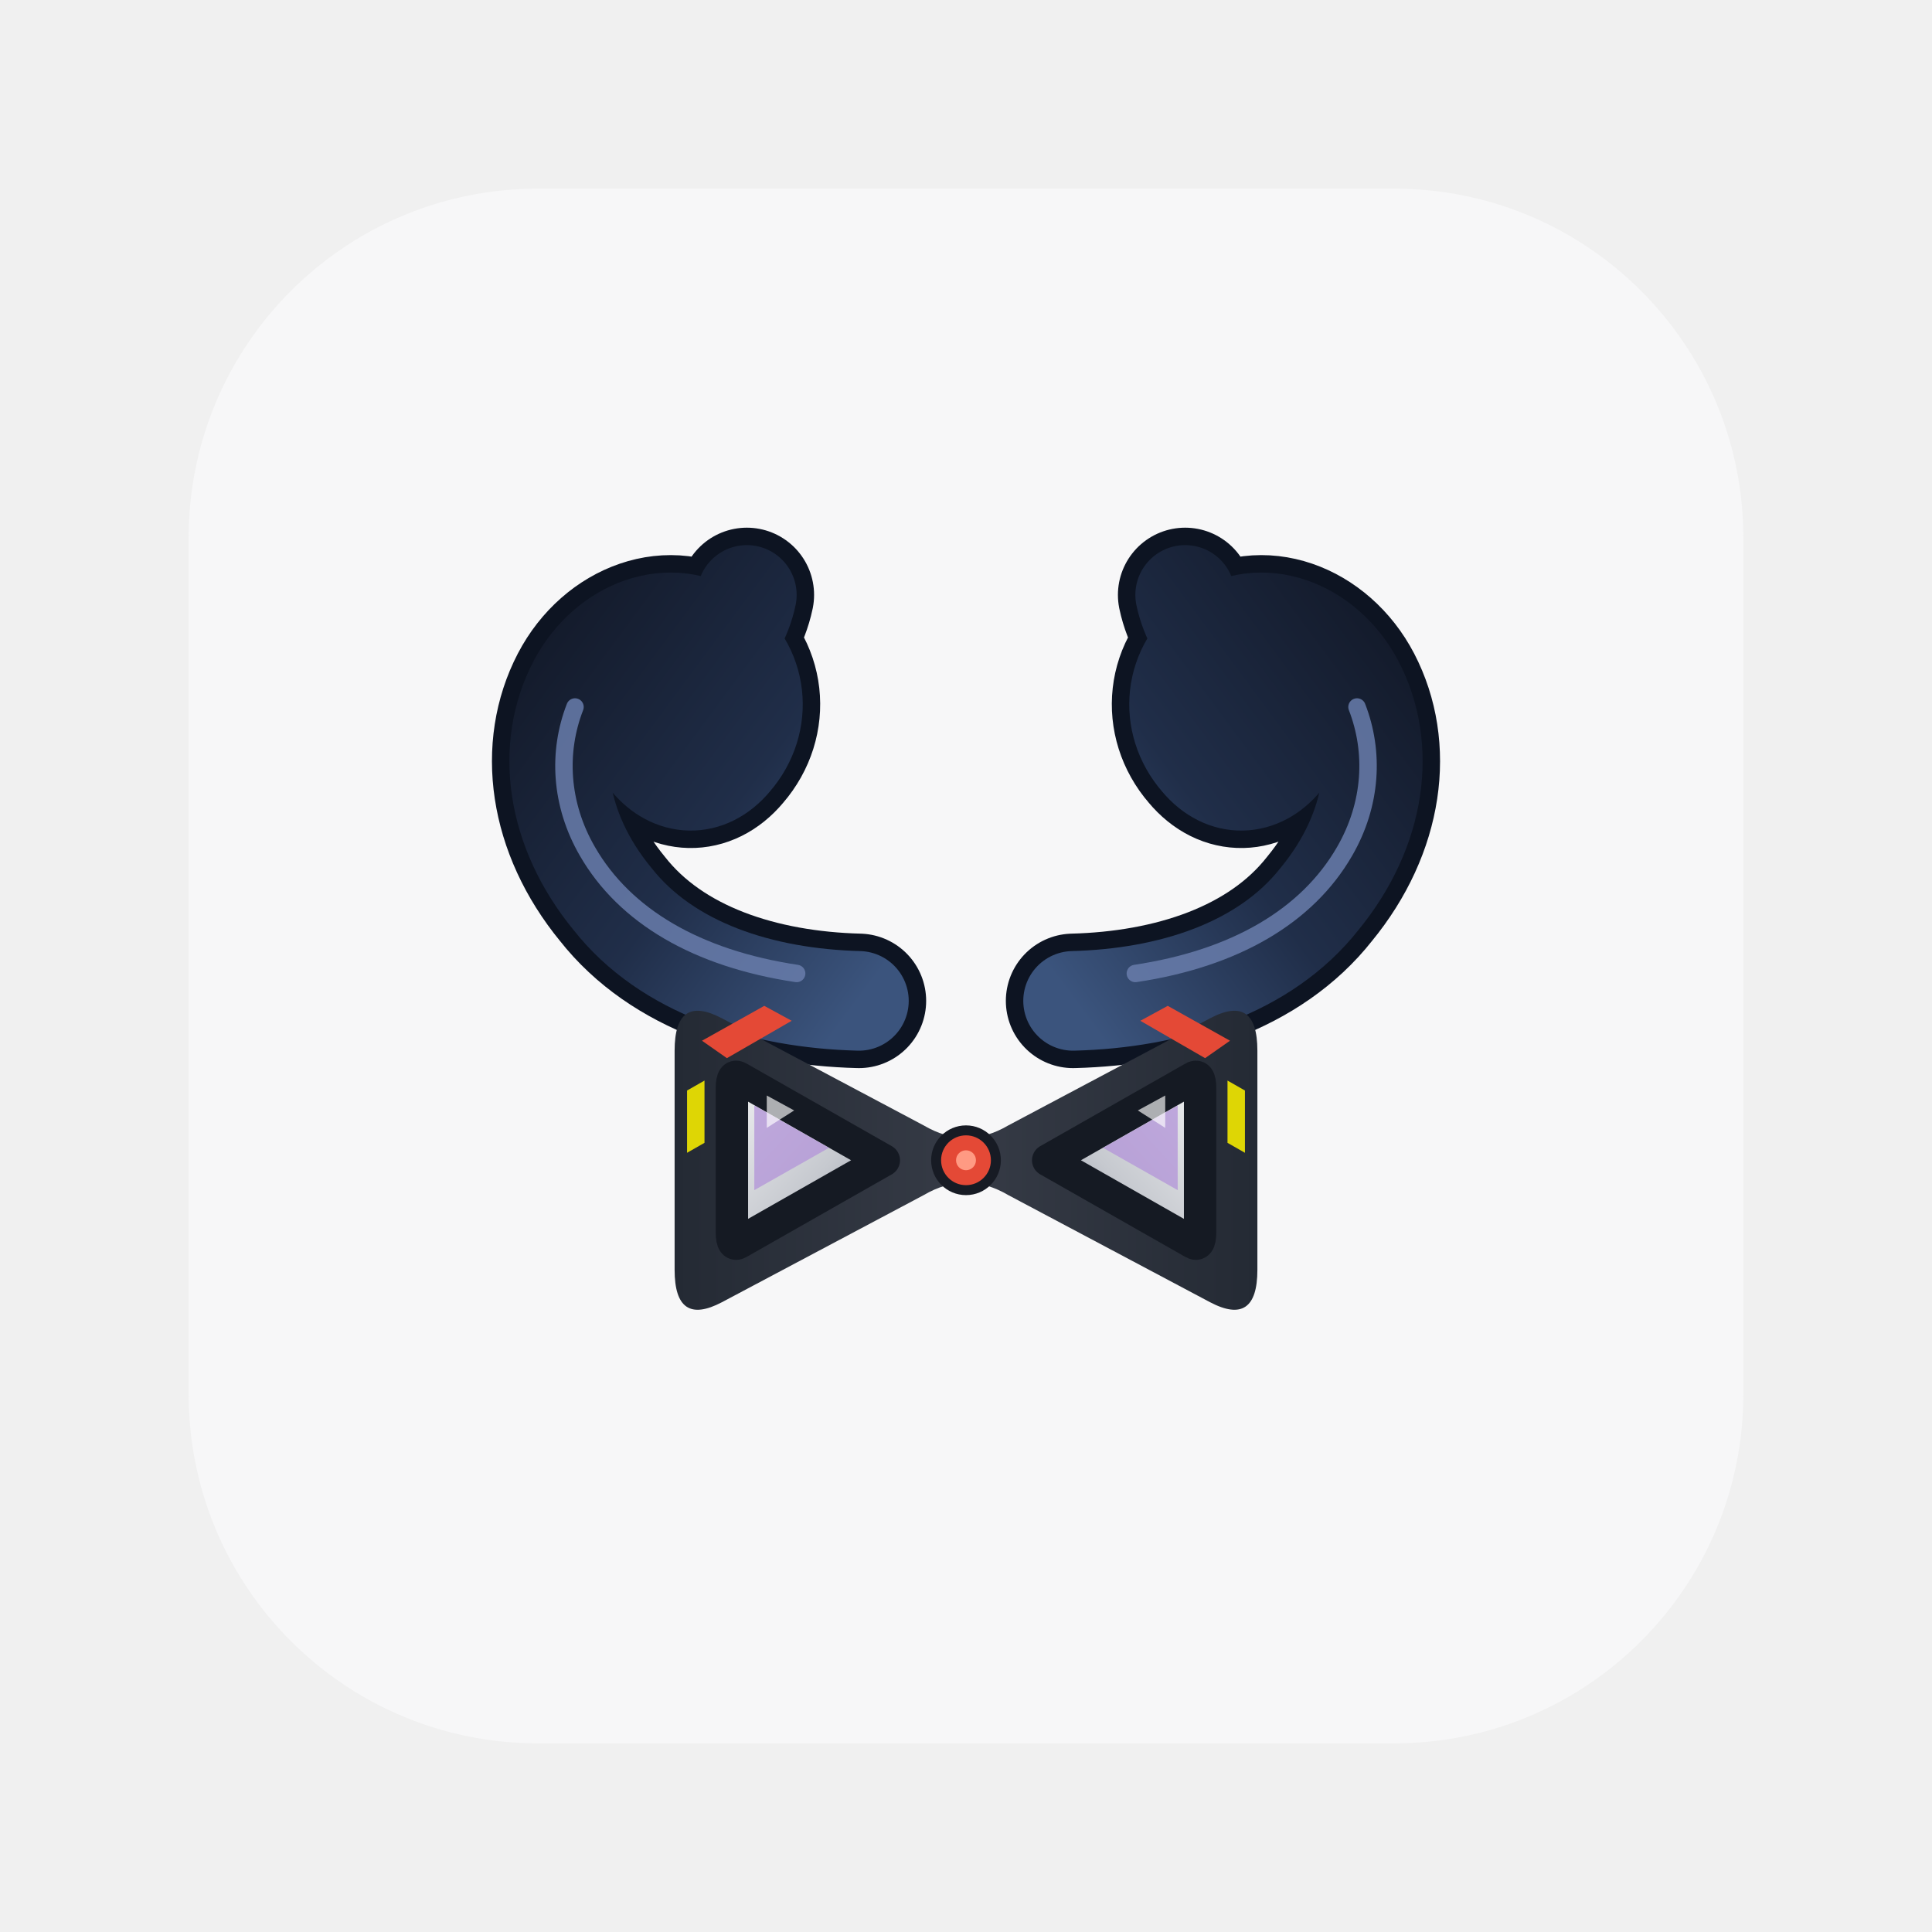
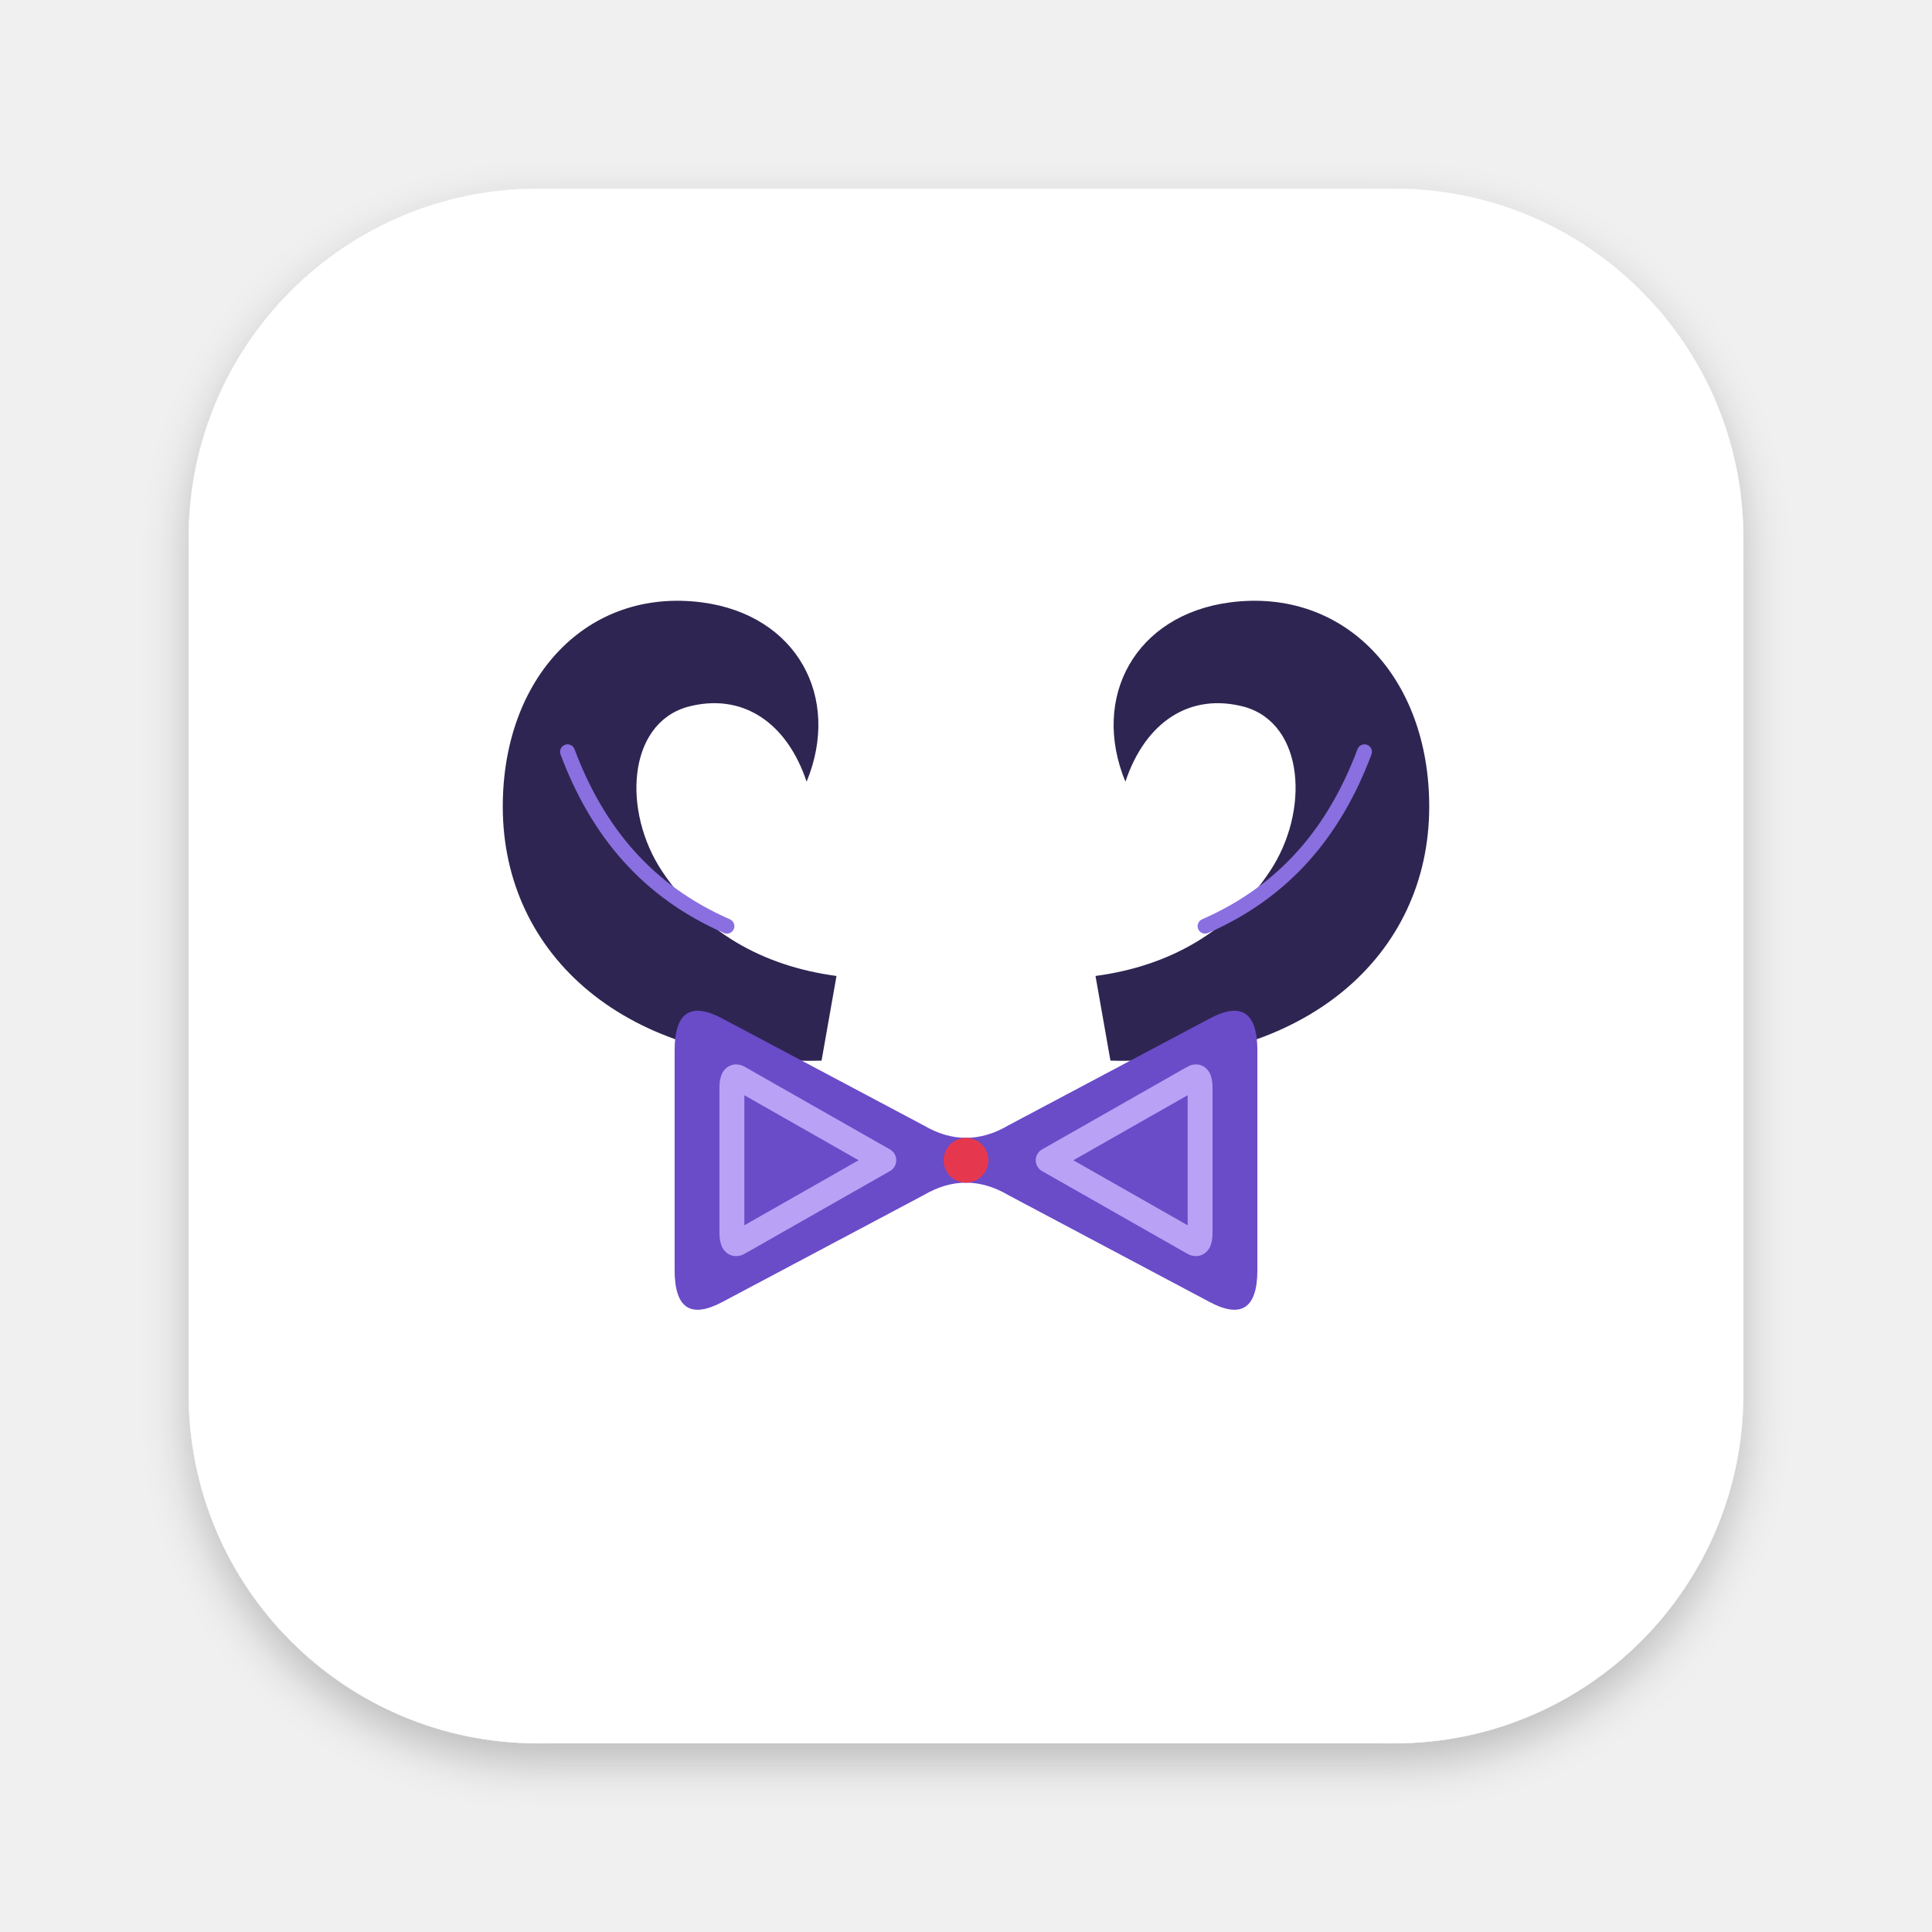
<svg xmlns="http://www.w3.org/2000/svg" width="1024" height="1024" viewBox="0 0 1024 1024" role="img" aria-labelledby="t d">
  <defs>
-     <linearGradient id="horn-gradient" x1="0" y1="0" x2="1" y2="1">
-       <stop offset="0" stop-color="#131A2A" />
-       <stop offset="0.55" stop-color="#202E49" />
-       <stop offset="1" stop-color="#3B547D" />
-     </linearGradient>
-     <linearGradient id="lens-gradient" x1="0" y1="0" x2="1" y2="1">
-       <stop offset="0" stop-color="#F0F1F2" />
-       <stop offset="0.58" stop-color="#C6C9CF" />
-       <stop offset="1" stop-color="#8E96A5" />
-     </linearGradient>
-     <linearGradient id="strap-gradient" x1="0" y1="0" x2="1" y2="0">
-       <stop offset="0" stop-color="#242A34" />
-       <stop offset="0.5" stop-color="#363B46" />
-       <stop offset="1" stop-color="#242A34" />
-     </linearGradient>
-     <path id="horn-line" d="       M 213 250       C 174 249, 136 237, 114 209       C 91 181, 87 148, 100 123       C 112 100, 138 91, 156 104       C 173 116, 175 138, 162 153       C 152 165, 138 164, 129 153       C 122 145, 125 133, 135 125       C 148 119, 164 106, 168 87" />
-     <path id="horn-highlight" d="       M 188 239       C 148 233, 119 216, 104 190       C 93 171, 92 150, 99 132" />
-     <path id="lens-left" d="M 165 281 L 223 314 L 165 347       Q 162 349, 162 343 L 162 285 Q 162 279, 165 281 Z" />
+     <path id="horn" d="       M 198 274       C 120 276, 70 232, 70 172       C 70 120, 104 84, 150 90       C 188 95, 206 128, 192 162       C 184 138, 166 126, 144 132       C 120 139, 118 174, 134 198       C 150 222, 174 236, 204 240       Z" />
+     <path id="horn-hl" d="M 96 150 C 108 182 128 206 160 220" fill="none" stroke-linecap="round" />
+     <filter id="tile-shadow" x="-10%" y="-10%" width="120%" height="125%">
+       <feGaussianBlur in="SourceAlpha" stdDeviation="12" />
+       <feOffset dy="10" result="b" />
+       <feFlood flood-color="#000" flood-opacity="0.22" />
+       <feComposite in2="b" operator="in" />
+       <feMerge>
+         <feMergeNode />
+         <feMergeNode in="SourceGraphic" />
+       </feMerge>
+     </filter>
  </defs>
-   <rect x="100" y="100" width="824" height="824" rx="185" ry="185" fill="#F7F7F8" />
+   <rect x="100" y="100" width="824" height="824" rx="185" ry="185" fill="#FFFFFF" filter="url(#tile-shadow)" />
  <g transform="translate(512 512) scale(1.32) translate(-256 -236)">
-     <g fill="none" stroke="#0D1422" stroke-width="54" stroke-linecap="round" stroke-linejoin="round">
-       <use href="#horn-line" />
-       <use href="#horn-line" transform="translate(512 0) scale(-1 1)" />
+     <g fill="#F0489E">
+       <path d="M 165 281 L 223 314 L 165 347 Q 162 349, 162 343 L 162 285 Q 162 279, 165 281 Z" />
+       <path d="M 347 281 L 289 314 L 347 347 Q 350 349, 350 343 L 350 285 Q 350 279, 347 281 Z" />
    </g>
-     <g fill="none" stroke="url(#horn-gradient)" stroke-width="40" stroke-linecap="round" stroke-linejoin="round">
-       <use href="#horn-line" />
-       <use href="#horn-line" transform="translate(512 0) scale(-1 1)" />
+     <g fill="#2E2552">
+       <use href="#horn" />
+       <use href="#horn" transform="translate(512 0) scale(-1 1)" />
    </g>
-     <g fill="none" stroke="#697DAB" stroke-width="7" stroke-linecap="round" opacity="0.85">
-       <use href="#horn-highlight" />
-       <use href="#horn-highlight" transform="translate(512 0) scale(-1 1)" />
+     <g stroke="#8A6FE0" stroke-width="6">
+       <use href="#horn-hl" />
+       <use href="#horn-hl" transform="translate(512 0) scale(-1 1)" />
    </g>
-     <path fill="url(#strap-gradient)" d="       M 158 257 Q 139 247, 139 270       L 139 358 Q 139 381, 158 371       L 239 328 Q 256 318, 273 328       L 354 371 Q 373 381, 373 358       L 373 270 Q 373 247, 354 257       L 273 300 Q 256 310, 239 300 Z" />
-     <path fill="#E44936" d="M 150 266 L 175 252 L 186 258 L 160 273 Z" />
-     <path fill="#E44936" d="M 362 266 L 337 252 L 326 258 L 352 273 Z" />
-     <path fill="#F2E900" d="M 144 286 L 151 282 L 151 307 L 144 311 Z" opacity="0.9" />
-     <path fill="#F2E900" d="M 368 286 L 361 282 L 361 307 L 368 311 Z" opacity="0.9" />
-     <g fill="url(#lens-gradient)" stroke="#151A23" stroke-width="13" stroke-linejoin="round">
-       <use href="#lens-left" />
-       <use href="#lens-left" transform="translate(512 0) scale(-1 1)" />
+     <path fill="#6A4BC8" d="       M 158 257 Q 139 247, 139 270       L 139 358 Q 139 381, 158 371       L 239 328 Q 256 318, 273 328       L 354 371 Q 373 381, 373 358       L 373 270 Q 373 247, 354 257       L 273 300 Q 256 310, 239 300 Z" />
+     <g fill="none" stroke="#B9A1F5" stroke-width="10" stroke-linejoin="round">
+       <path d="M 165 281 L 223 314 L 165 347 Q 162 349, 162 343 L 162 285 Q 162 279, 165 281 Z" />
+       <path d="M 347 281 L 289 314 L 347 347 Q 350 349, 350 343 L 350 285 Q 350 279, 347 281 Z" />
    </g>
-     <g fill="#B496D8" opacity="0.78">
-       <path d="M 171 292 L 201 309 L 171 326 Z" />
-       <path d="M 341 292 L 311 309 L 341 326 Z" />
-     </g>
-     <g fill="#FFFFFF" opacity="0.65">
-       <path d="M 176 288 L 187 294 L 176 301 Z" />
-       <path d="M 336 288 L 325 294 L 336 301 Z" />
-     </g>
-     <circle cx="256" cy="314" r="12" fill="#E44936" stroke="#171B24" stroke-width="4" />
-     <circle cx="256" cy="314" r="4" fill="#FF9A83" />
+     <circle cx="256" cy="314" r="9" fill="#E5384F" />
  </g>
</svg>
